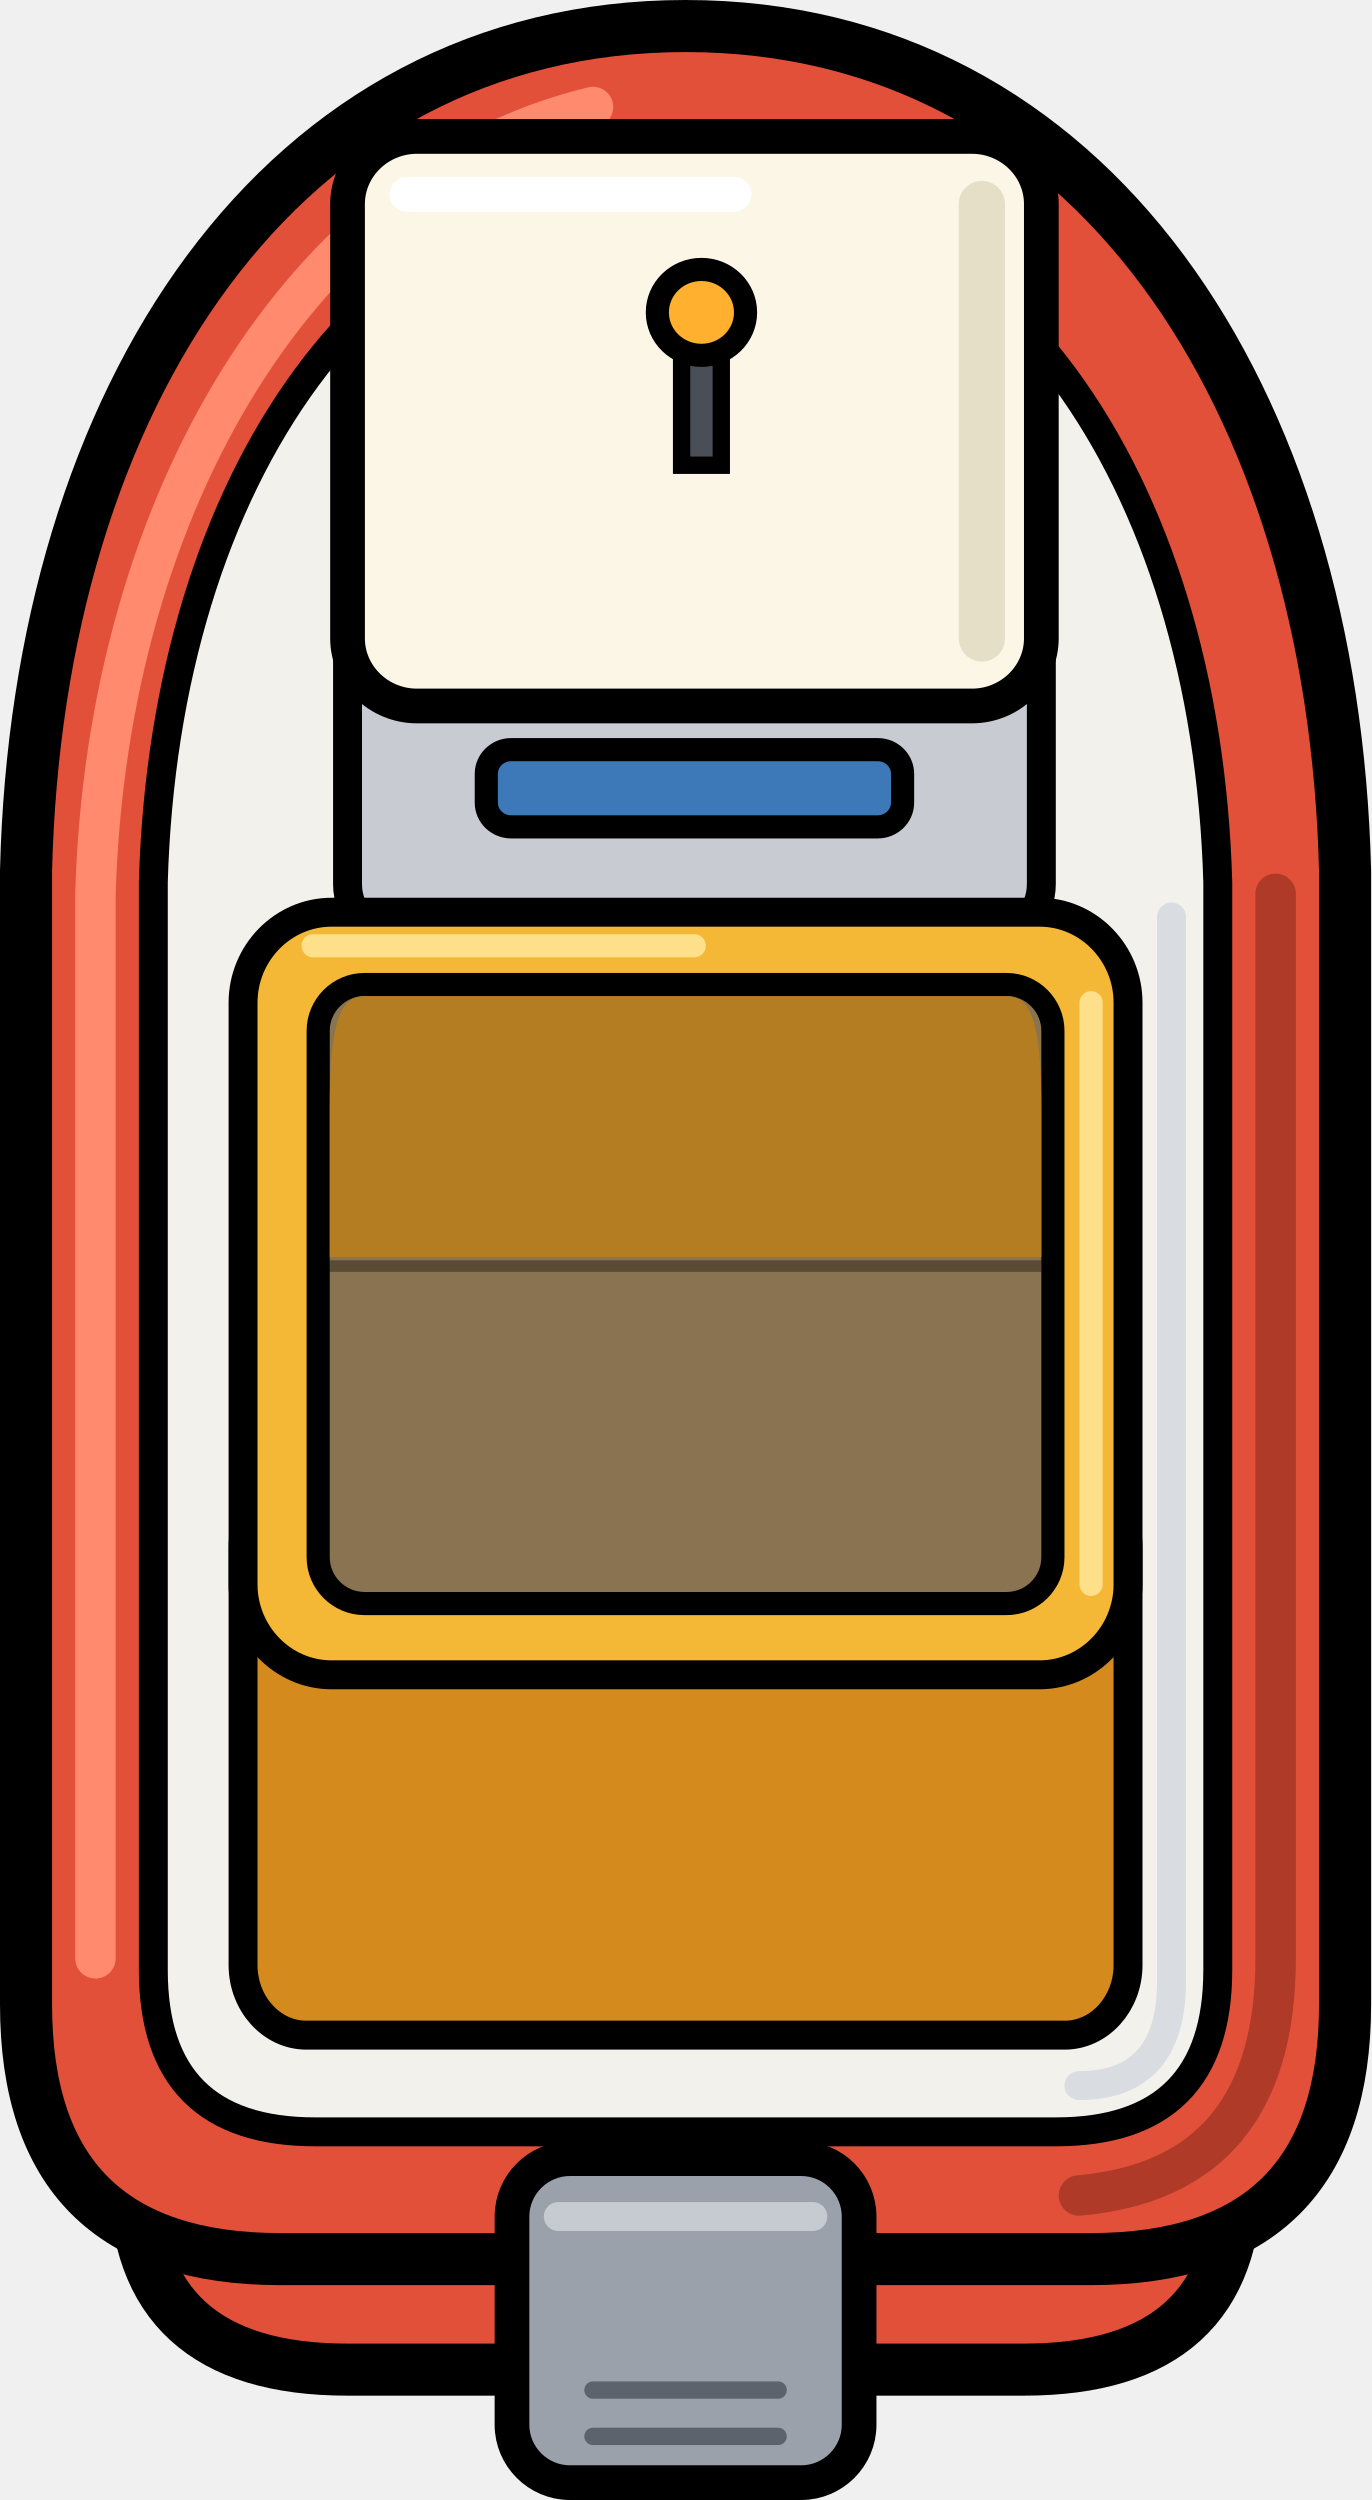
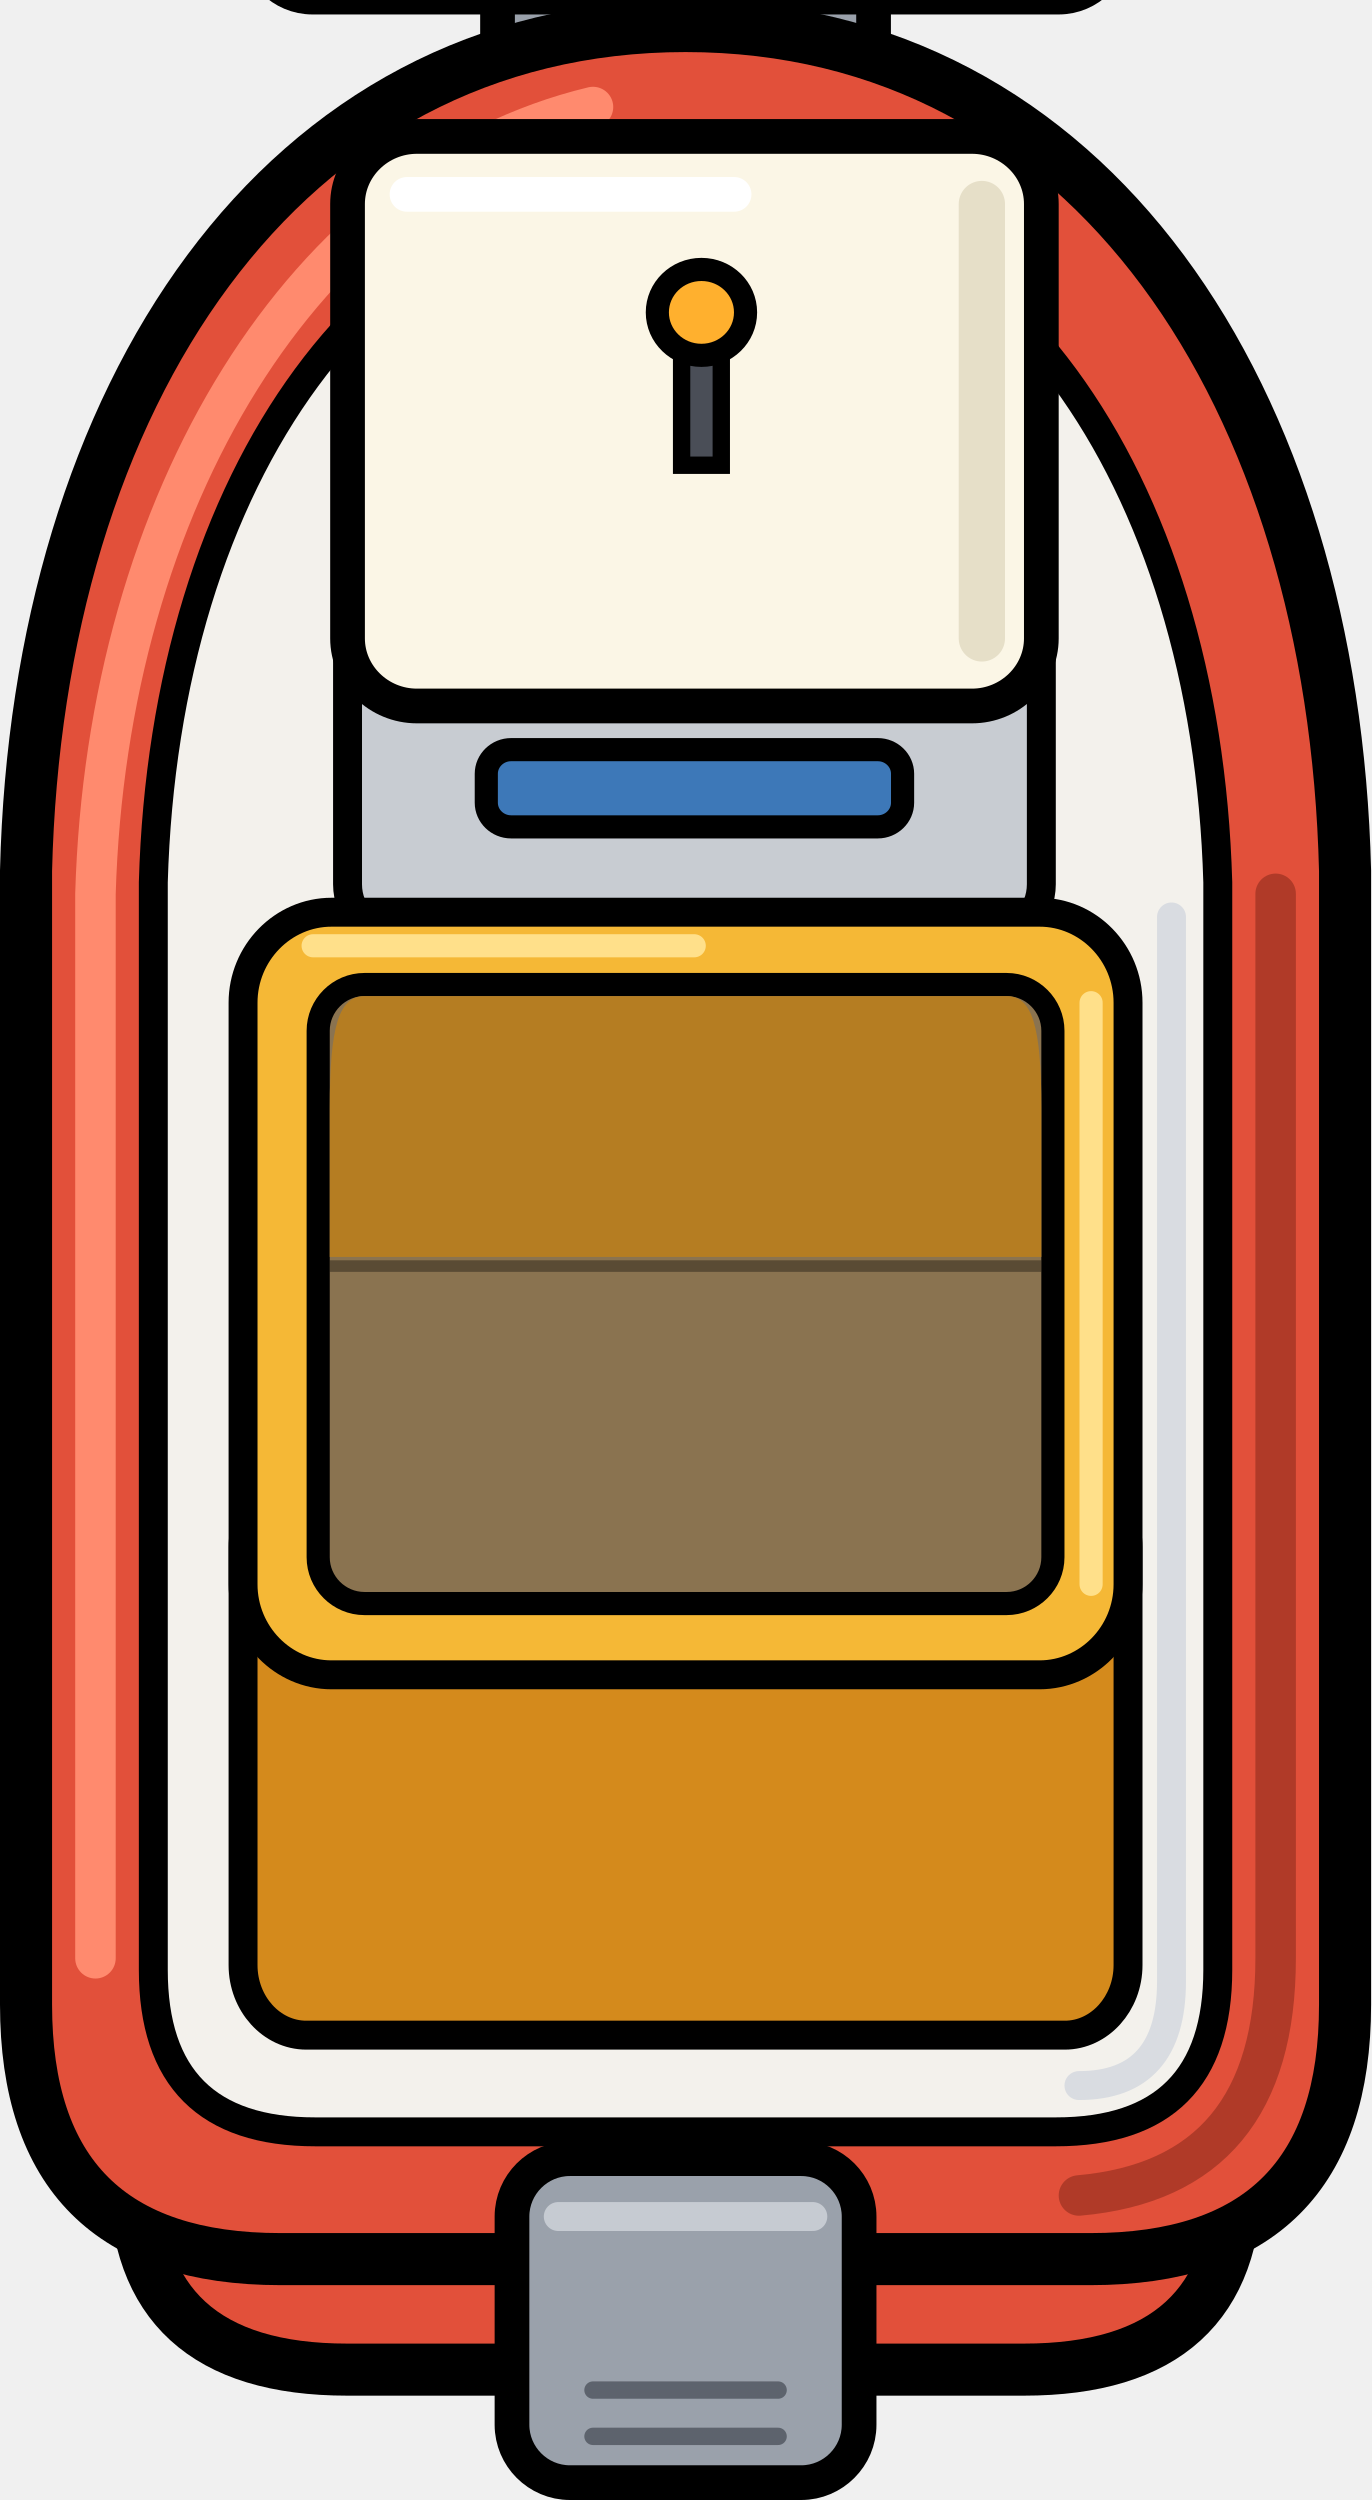
<svg xmlns="http://www.w3.org/2000/svg" viewBox="0 0 237 432.138">
  <defs>
    <style>
      .cls-1{fill:#e2503a;stroke:#000000;stroke-width:9;stroke-miterlimit:10}
      .cls-2{fill:none;stroke:#ff8a6e;stroke-width:7;stroke-linecap:round}
      .cls-3{fill:none;stroke:#b03a28;stroke-width:7;stroke-linecap:round}
      .cls-4{fill:#f3f1ec;stroke:#000000;stroke-width:5;stroke-miterlimit:10}
      .cls-5{fill:none;stroke:#d9dce1;stroke-width:5;stroke-linecap:round}
      .cls-6{fill:#9aa1ab;stroke:#000000;stroke-width:6;stroke-miterlimit:10}
      .cls-7{fill:none;stroke:#c6cbd2;stroke-width:5;stroke-linecap:round}
      .cls-8{fill:none;stroke:#5d636d;stroke-width:3;stroke-linecap:round}
      .cls-9{fill:#c8ccd2;stroke:#000000;stroke-width:5;stroke-miterlimit:10}
      .cls-10{fill:#3d78b8;stroke:#000000;stroke-width:4;stroke-miterlimit:10}
      .cls-11{fill:#fbf6e6;stroke:#000000;stroke-width:6;stroke-miterlimit:10}
      .cls-12{fill:none;stroke:#ffffff;stroke-width:6;stroke-linecap:round}
      .cls-13{fill:none;stroke:#e6dfc8;stroke-width:8;stroke-linecap:round}
      .cls-14{fill:#4a4e57;stroke:#000000;stroke-width:3;stroke-miterlimit:10}
      .cls-15{fill:#ffb02e;stroke:#000000;stroke-width:4;stroke-miterlimit:10}
      .cls-16{fill:#d48a1c;stroke:#000000;stroke-width:5;stroke-miterlimit:10}
      .cls-17{fill:#f5b836;stroke:#000000;stroke-width:5;stroke-miterlimit:10}
      .cls-18{fill:none;stroke:#ffe08a;stroke-width:4;stroke-linecap:round}
      .cls-19{fill:#8a7350;stroke:#000000;stroke-width:4;stroke-miterlimit:10}
      .cls-20{fill:#b57d22}
      .cls-21{fill:none;stroke:#000000;stroke-opacity:0.35;stroke-width:2}
    </style>
  </defs>
  <g id="Asset_15" data-name="Asset 15">
    <g>
+       <g id="coletor">
+         <path d="M90 -14 L96 -14 C98.2 -14 100 -12.2 100 -10 L100 22 C100 24.2 98.2 26 96 26 L90 26 C87.8 26 86 24.2 86 22 L86 -10 C86 -12.2 87.8 -14 90 -14 Z" class="cls-6" />
+         <path d="M141 -14 L147 -14 C149.2 -14 151 -12.2 151 -10 L151 22 C151 24.2 149.2 26 147 26 L141 26 C138.8 26 137 24.2 137 22 L137 -10 C137 -12.2 138.8 -14 141 -14 Z" class="cls-6" />
+         <path d="M54 -30 L183 -30 C188.5 -30 193 -25.5 193 -20 L193 -10 C193 -4.5 188.5 0 183 0 L54 0 C48.5 0 44 -4.5 44 -10 L44 -20 C44 -25.5 48.5 -30 54 -30 Z" class="cls-16" />
+         <path d="M54 -52 L58 -52 L58 -34 Q58 -28 64 -28 L173 -28 Q179 -28 179 -34 L179 -52 L183 -52 C187.5 -52 193 -46.5 193 -42 L193 -22 C193 -17.5 187.5 -12 183 -12 L54 -12 C49.5 -12 44 -17.5 44 -22 L44 -42 C44 -46.5 49.5 -52 54 -52 Z" class="cls-17" />
+         <path d="M50 -22 L52 -46" class="cls-18" />
+         <path d="M186.5 -44 L186.5 -18" class="cls-18" />
+       </g>
      <path d="M118.5 115.024 C176.96 115.024 212.037 163.866 213.707 226.445 L213.707 376.024 C213.707 398.41 201.458 409.603 176.96 409.603 L60.04 409.603 C35.542 409.603 23.293 398.41 23.293 376.024 L23.293 226.445 C24.963 163.866 60.04 115.024 118.5 115.024 Z" class="cls-1" />
      <path d="M118.5 4.5 C188.5 4.5 230.5 68.5 232.5 150.5 L232.5 346.5 C232.5 375.833 217.833 390.5 188.5 390.5 L48.5 390.5 C19.167 390.5 4.5 375.833 4.5 346.5 L4.5 150.5 C6.5 68.5 48.5 4.5 118.5 4.5 Z" class="cls-1" />
      <path d="M16.5 338.5 L16.5 154.5 C18.5 86.5 52.5 30.5 102.5 18.5" class="cls-2" />
      <path d="M220.5 154.5 L220.5 338.5 C220.5 363.833 209.167 377.5 186.5 379.5" class="cls-3" />
      <path d="M118.5 30.5 C172.5 30.5 208.5 82.5 210.5 152.5 L210.5 340.5 C210.5 359.167 201.167 368.5 182.5 368.5 L54.5 368.5 C35.833 368.5 26.5 359.167 26.5 340.5 L26.5 152.5 C28.5 82.5 64.5 30.5 118.5 30.5 Z" class="cls-4" />
      <path d="M202.5 158.5 L202.5 342.5 C202.5 354.5 197.167 360.5 186.5 360.5" class="cls-5" />
      <g>
        <path d="M98.5 373.138 L138.5 373.138 C144 373.138 148.5 377.638 148.5 383.138 L148.5 419.138 C148.5 424.638 144 429.138 138.5 429.138 L98.5 429.138 C93 429.138 88.5 424.638 88.5 419.138 L88.5 383.138 C88.5 377.638 93 373.138 98.5 373.138 Z" class="cls-6" />
        <path d="M96.5 383.138 L140.5 383.138" class="cls-7" />
        <path d="M102.5 413.138 L134.5 413.138 M102.5 421.138 L134.5 421.138" class="cls-8" />
      </g>
      <g>
        <path d="M68.64 104.93 L171.434 104.93 C176.145 104.93 180 108.999 180 113.973 L180 152.855 C180 157.828 176.145 161.897 171.434 161.897 L68.64 161.897 C63.929 161.897 60.074 157.828 60.074 152.855 L60.074 113.973 C60.074 108.999 63.929 104.93 68.64 104.93 Z" class="cls-9" />
        <path d="M88.342 129.58 L151.732 129.58 C154.088 129.58 156.015 131.457 156.015 133.751 L156.015 138.757 C156.015 141.052 154.088 142.929 151.732 142.929 L88.342 142.929 C85.986 142.929 84.059 141.052 84.059 138.757 L84.059 133.751 C84.059 131.457 85.986 129.58 88.342 129.58 Z" class="cls-10" />
        <path d="M72.067 23.585 L168.007 23.585 C174.603 23.585 180 28.841 180 35.265 L180 110.353 C180 116.777 174.603 122.033 168.007 122.033 L72.067 122.033 C65.471 122.033 60.074 116.777 60.074 110.353 L60.074 35.265 C60.074 28.841 65.471 23.585 72.067 23.585 Z" class="cls-11" />
        <path d="M70.353 33.597 L126.89 33.597" class="cls-12" />
        <path d="M169.721 35.265 L169.721 110.353" class="cls-13" />
        <path d="M117.819 59.163 L124.678 59.163 L124.678 80.419 L117.819 80.419 Z" class="cls-14" />
        <path id="luz" d="M113.624 54 C113.624 49.899 117.038 46.574 121.248 46.574 C125.459 46.574 128.872 49.899 128.872 54 C128.872 58.101 125.459 61.425 121.248 61.425 C117.038 61.425 113.624 58.101 113.624 54 Z" class="cls-15" />
      </g>
      <path d="M52.94 255.323 L184.06 255.323 C190.07 255.323 194.987 260.771 194.987 267.43 L194.987 339.681 C194.987 346.34 190.07 351.788 184.06 351.788 L52.94 351.788 C46.93 351.788 42.013 346.34 42.013 339.681 L42.013 267.43 C42.013 260.771 46.93 255.323 52.94 255.323 Z" class="cls-16" />
      <path d="M57.311 157.681 L179.689 157.681 C188.103 157.681 194.987 164.719 194.987 173.321 L194.987 273.861 C194.987 282.464 188.103 289.502 179.689 289.502 L57.311 289.502 C48.897 289.502 42.013 282.464 42.013 273.861 L42.013 173.321 C42.013 164.719 48.897 157.681 57.311 157.681 Z" class="cls-17" />
      <path d="M54.125 163.481 L120 163.481" class="cls-18" />
      <path d="M188.6 173.321 L188.6 273.861" class="cls-18" />
      <path id="cacamba" d="M63 170.181 L174 170.181 C178.4 170.181 182 173.782 182 178.181 L182 269.181 C182 273.581 178.4 277.181 174 277.181 L63 277.181 C58.6 277.181 55 273.581 55 269.181 L55 178.181 C55 173.782 58.6 170.181 63 170.181 Z" class="cls-19" />
      <path id="cacamba_parede" d="M63 172.181 L174 172.181 C178.4 172.181 180 177.334 180 191.503 L180 217.264 L57 217.264 L57 191.503 C57 177.334 58.6 172.181 63 172.181 Z" class="cls-20" />
      <path d="M57 218.849 L180 218.849" class="cls-21" />
    </g>
  </g>
</svg>
